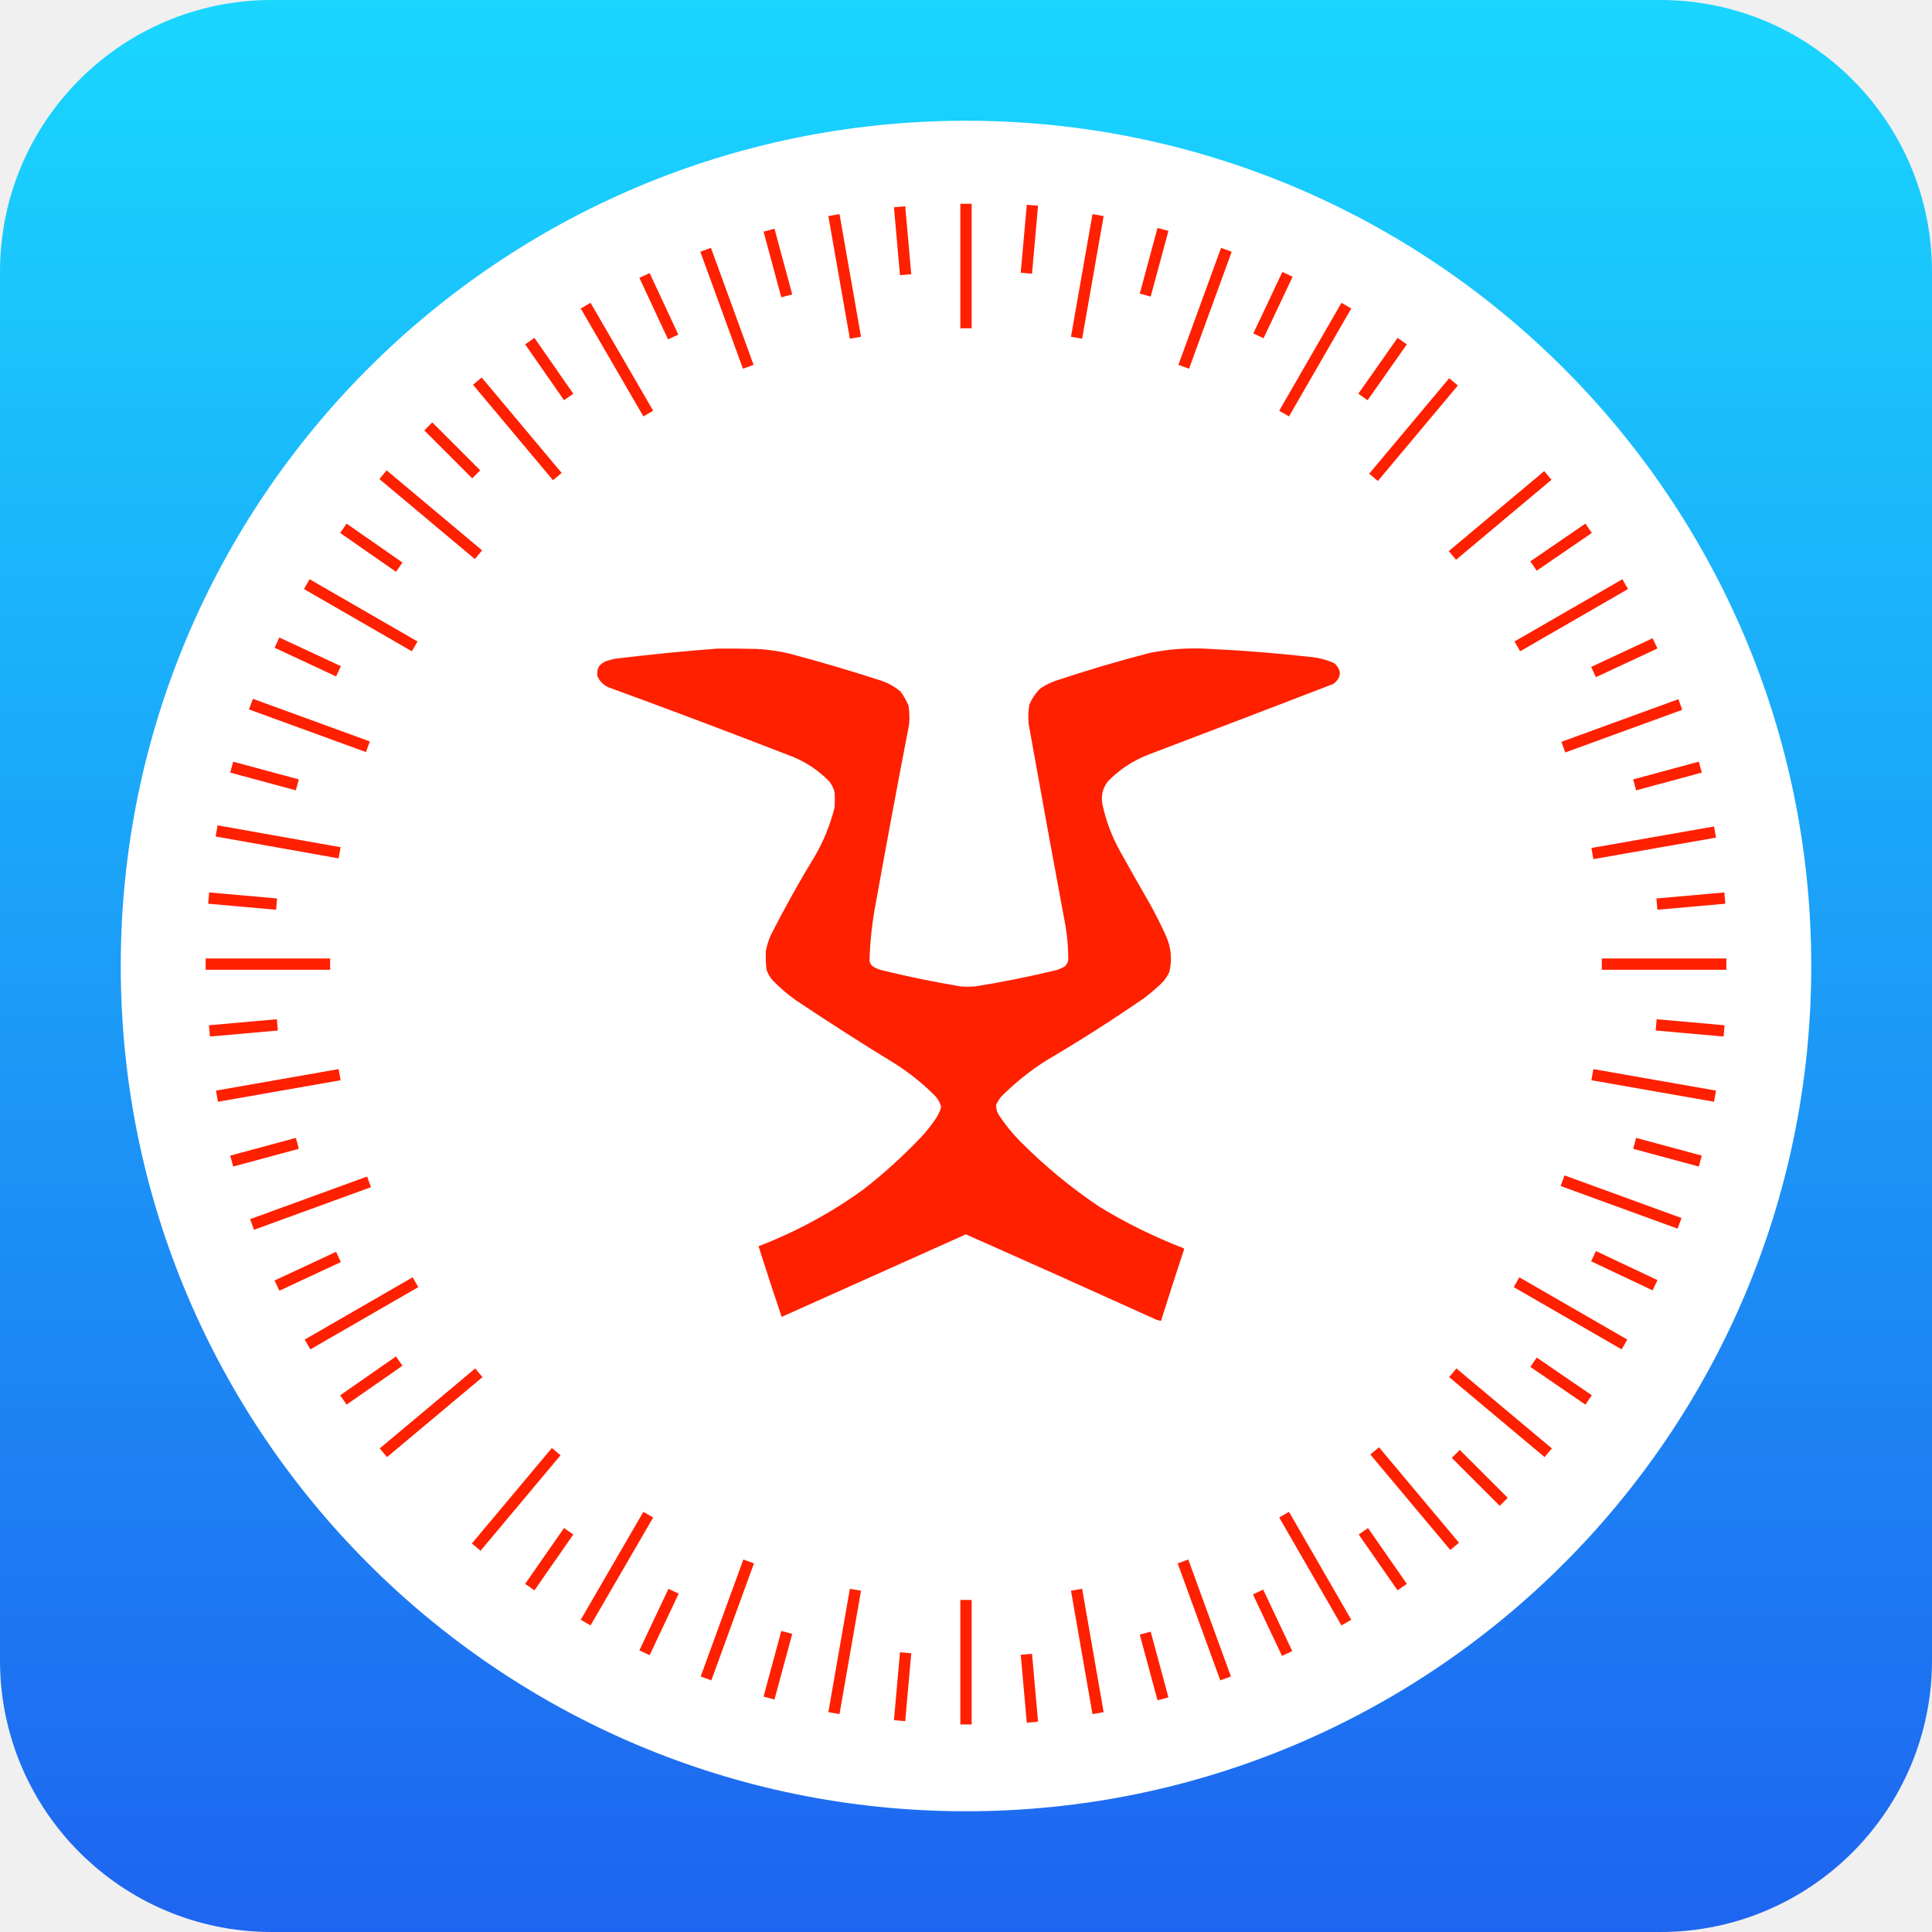
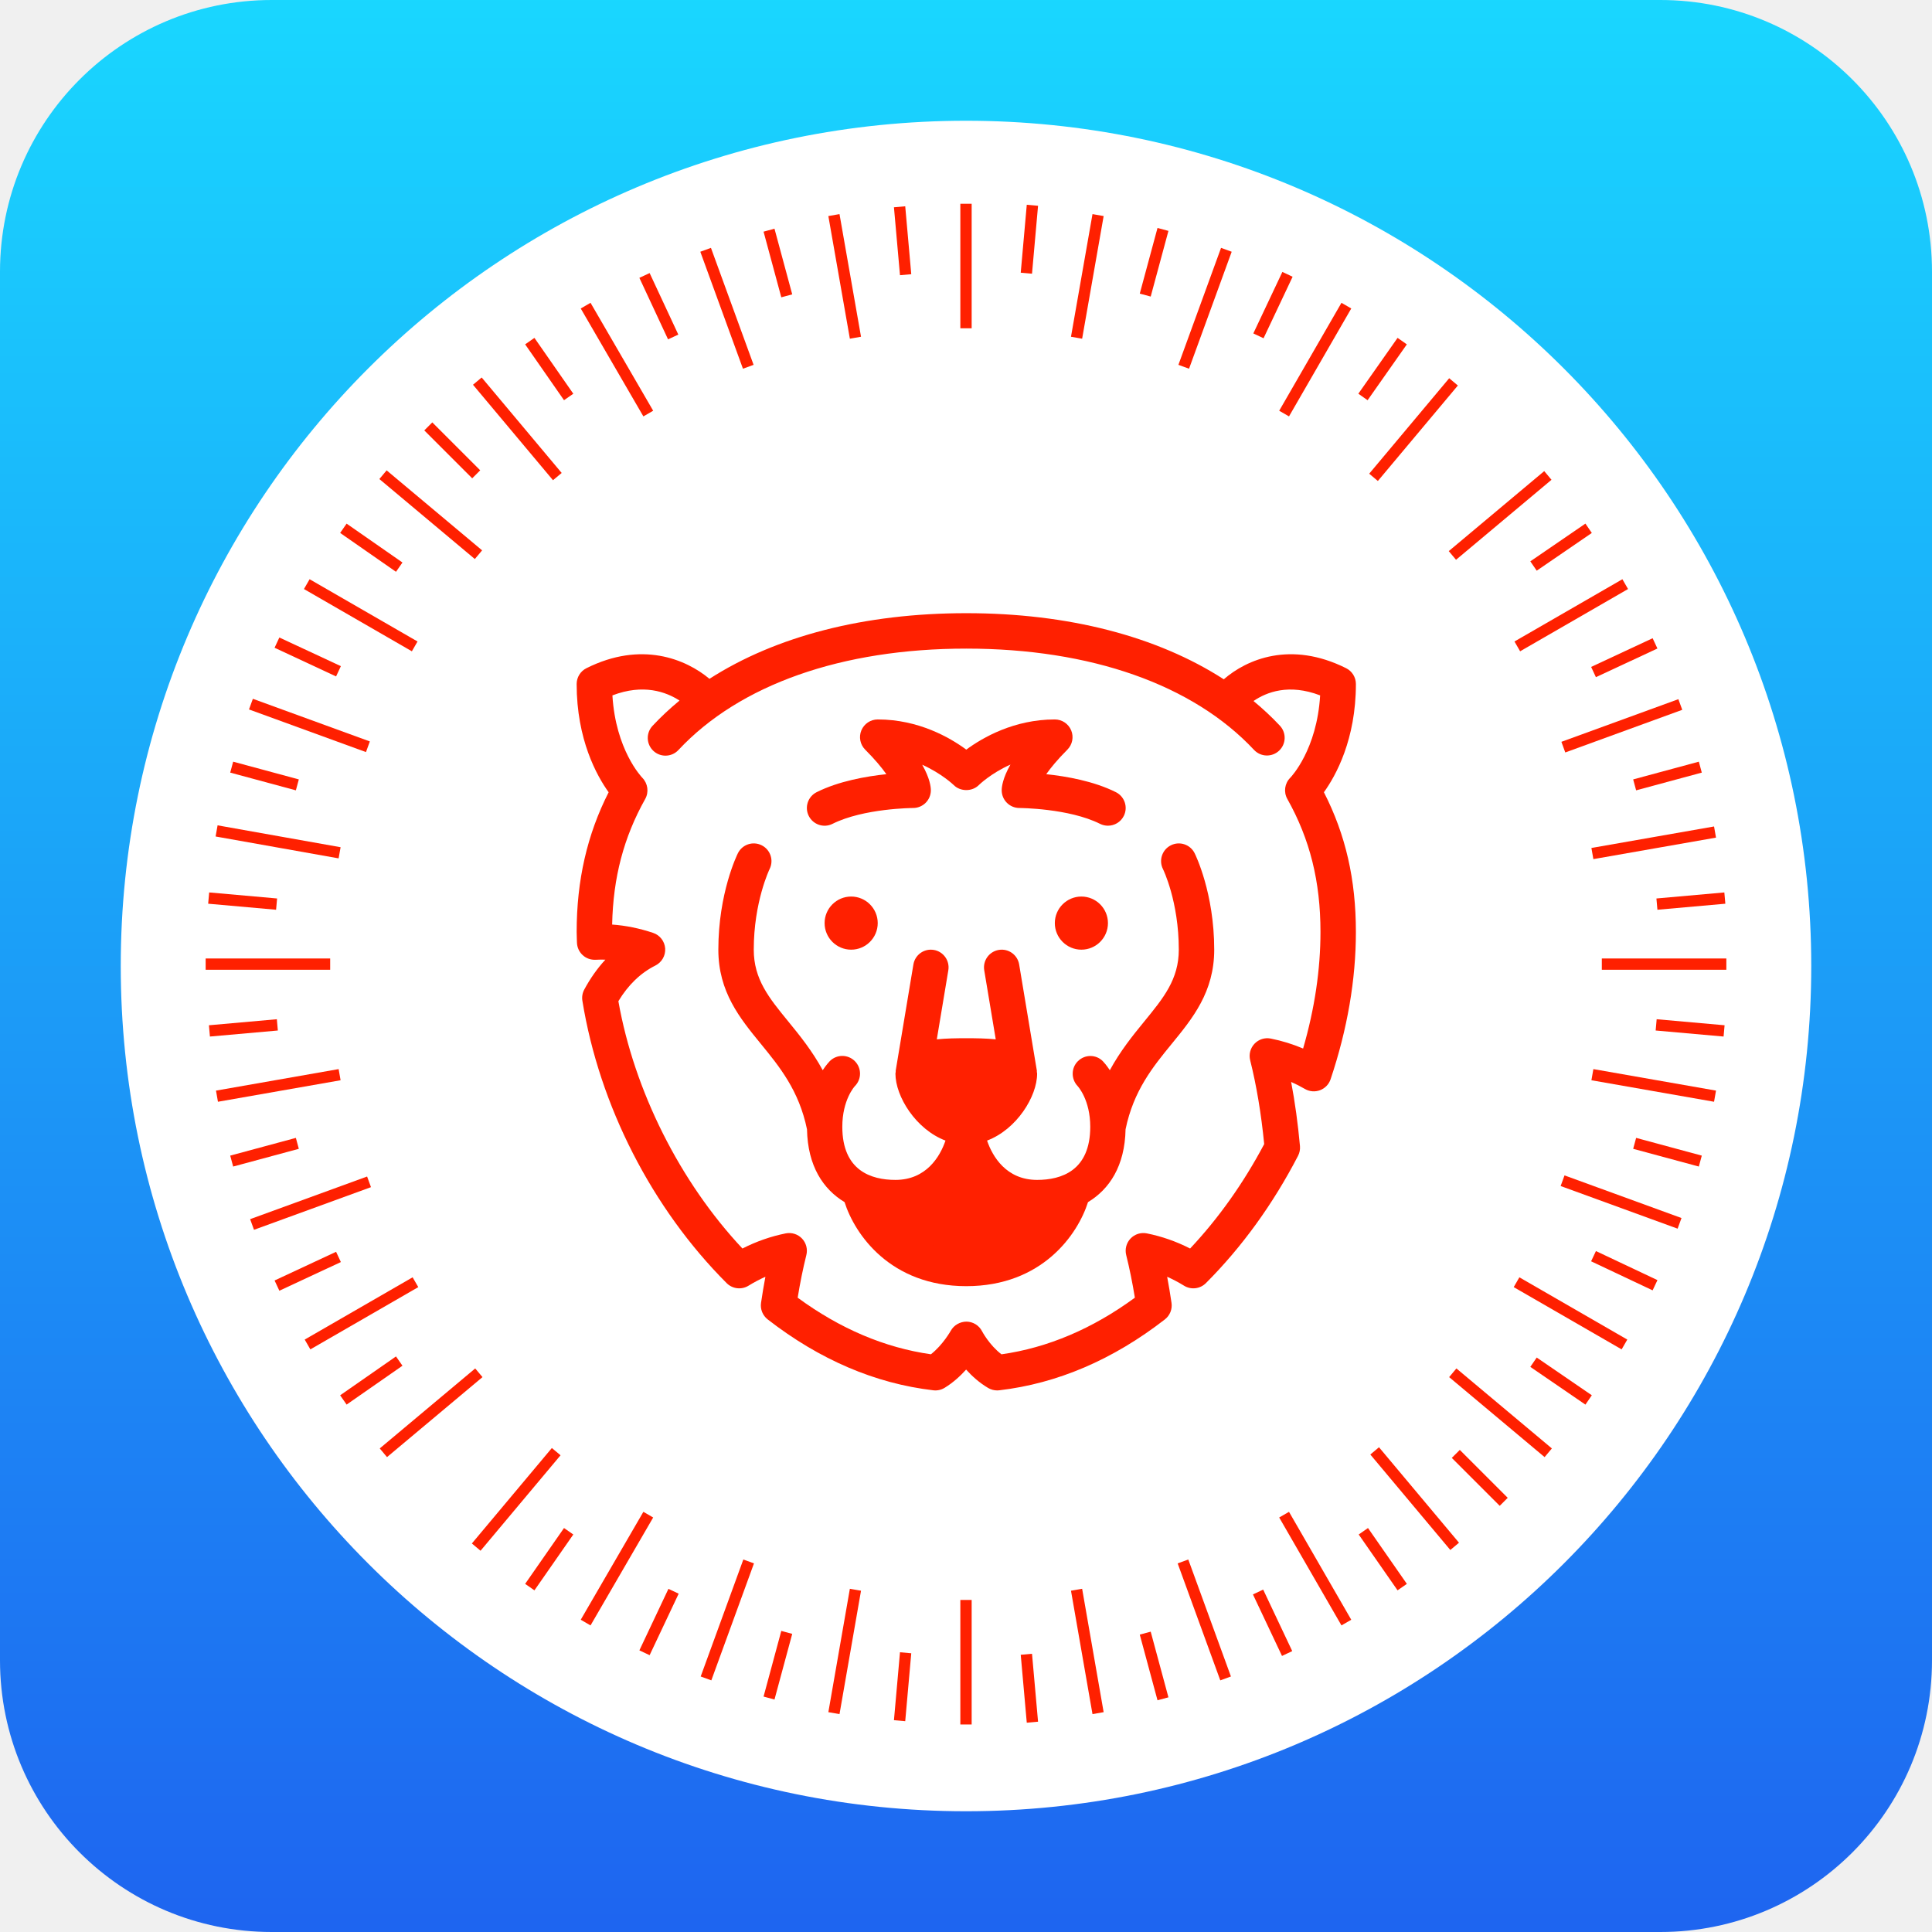
<svg xmlns="http://www.w3.org/2000/svg" viewBox="0 0 5120 5120">
  <defs>
    <linearGradient id="a" x2="0" y2="100%">
      <stop offset="0" stop-color="#19d7ff" />
      <stop offset="1" stop-color="#1e64f0" />
    </linearGradient>
  </defs>
  <rect width="5120" height="5120" fill="url(#a)" rx="720" ry="720" />
  <circle cx="2560" cy="2560" r="2240" fill="white" rx="320" ry="320" />
  <path stroke="#ff2000" stroke-width="30" d="     M2560 540v330m0 3370v330     m350-4e3-57 325m-586 3318-57 327     M3250 662l-113 310M1984 4138l-113 310     m339-3878 57 325m586 3318 57 327     M1870 662l113 310m1152 3166 113 310     M1552 810l166 286m1685 2918 165 286     M1265 1010l212 253m2166 2582 212 253     M1015 1258l253 212m2582 2168 253 212     M813 1548l286 165m2920 1685 286 165     M665 1866l310 113m3166 1150 310 113     M574 2202l326 58m3320 588 325 57     M545 2555h330m3370 0h330     M575 2905l325-57m3320-586 325-57     M668 3245l310-113m3165-1152 310-113     M815 3563l286-165m2920-1685 286-165     M1016 3850l253-212m2580-2166 253-212     M1262 41e2l212-253m2166-2582 212-253     M1552 43e2l166-286m1685-2918 165-286     M2384 548l16 180m320 3656 16 180     M2038 610l47 174m950 3544 47 174     M1708 730l76 163m1550 3326 77 163     M1404 904l103 148m2106 3006 103 148     M1135 1130l127 127m2596 2596 127 127     M910 14e2l148 103m3006 2107 146 1e2     M734 1703l163 76m3326 1550 163 77     M614 2033l174 47m3544 950 174 47     M553 2380l180 16m3656 320 180 16m-4014 0 180-16m3656-320 180-16     M614 3077l174-47m3544-950 174-47     M734 3407l163-76m3326-1550 163-76     M910 3710l148-103m3006-2107 146-1e2     M1404 4206l103-148m2105-3006 104-148     M1708 4380l77-163M3335 890l77-163     M2038 45e2l47-174m950-3544 47-174m-698 3952 16-180m320-3656 16-180   " />
-   <g transform="translate(1396,1557) scale(1.75)">
-     <path fill="#ff2000" d="M 288.5,92.5 C 308.503,92.333 328.503,92.5 348.5,93C 365.031,93.922 381.365,96.255 397.5,100C 443.178,112.114 488.511,125.448 533.5,140C 545.593,143.628 556.426,149.461 566,157.5C 570.773,164.044 574.773,171.044 578,178.5C 579.526,188.115 579.859,197.781 579,207.5C 561.686,296.718 545.019,386.051 529,475.5C 523.174,505.271 519.84,535.271 519,565.5C 519.737,569.047 521.57,571.88 524.5,574C 529.186,576.845 534.186,578.845 539.5,580C 578.197,589.406 617.197,597.406 656.5,604C 664.167,604.667 671.833,604.667 679.5,604C 721.174,597.332 762.507,588.999 803.5,579C 807.286,577.607 810.952,575.941 814.5,574C 817.231,571.374 819.064,568.207 820,564.5C 820.12,547.415 818.787,530.415 816,513.5C 796.95,411.25 778.284,308.917 760,206.5C 759.109,196.772 759.443,187.106 761,177.5C 764.933,168.241 770.433,160.075 777.5,153C 784.942,147.946 792.942,143.946 801.5,141C 848.409,125.361 895.743,111.361 943.5,99C 973.863,92.898 1004.53,90.898 1035.5,93C 1085.62,95.412 1135.62,99.412 1185.5,105C 1198.81,106.059 1211.47,109.392 1223.5,115C 1234.47,125.915 1233.81,136.248 1221.5,146C 1128.24,181.863 1034.91,217.53 941.5,253C 918.041,262.147 897.541,275.647 880,293.5C 871.855,304.166 869.189,316.166 872,329.5C 877.301,353.733 885.968,376.733 898,398.5C 913.414,426.329 929.08,453.996 945,481.5C 953.194,496.555 960.861,511.888 968,527.5C 975.875,545.295 977.542,563.629 973,582.5C 970.499,587.506 967.499,592.173 964,596.5C 954.757,605.747 944.924,614.247 934.5,622C 886.019,655.414 836.352,687.081 785.5,717C 760.59,732.908 737.756,751.408 717,772.5C 715,775.833 713,779.167 711,782.5C 710.409,789.069 712.076,795.069 716,800.5C 724.863,813.703 734.863,826.036 746,837.5C 783.294,875.151 823.794,908.651 867.5,938C 907.925,962.545 950.258,983.378 994.5,1000.5C 994.833,1001 995.167,1001.5 995.5,1002C 983.525,1038.09 971.858,1074.26 960.5,1110.5C 956.675,1109.93 953.009,1108.76 949.5,1107C 854.834,1064.11 760.001,1021.61 665,979.5C 571.983,1021.17 478.983,1062.84 386,1104.5C 373.897,1068.86 362.23,1033.19 351,997.5C 408.178,975.504 461.345,946.671 510.5,911C 541.128,887.05 569.961,860.883 597,832.5C 605.389,823.379 613.055,813.713 620,803.5C 623.372,798.218 625.872,792.552 627.5,786.5C 625.824,779.993 622.657,774.326 618,769.5C 599.566,751.055 579.399,734.888 557.5,721C 506.822,689.998 456.822,657.998 407.5,625C 394.783,615.956 382.949,605.789 372,594.5C 367.973,589.783 364.973,584.449 363,578.5C 362,569.179 361.667,559.845 362,550.5C 363.659,541.857 366.325,533.524 370,525.5C 390.812,484.531 413.146,444.531 437,405.5C 450.014,382.812 459.68,358.812 466,333.5C 466.667,325.5 466.667,317.5 466,309.5C 464.388,303.609 461.721,298.275 458,293.5C 442.634,277.816 424.801,265.649 404.5,257C 311.222,220.684 217.555,185.351 123.5,151C 116,147.5 110.5,142 107,134.5C 105.325,122.688 110.158,114.855 121.5,111C 125.167,110 128.833,109 132.5,108C 184.532,101.611 236.532,96.444 288.5,92.5 Z" />
+   <g transform="translate(965,1625) scale(5.5)" fill="#ff2000">
+     <g>
+       <path d="M477.867,34.133c0-3.234-1.826-6.187-4.719-7.629c-26.701-13.346-47.855-4.284-58.94,5.35           C382.131,11.162,339.345,0,290.133,0c-49.05,0-91.708,11.068-123.742,31.625c-11.392-9.523-32.794-18.372-59.273-5.12           c-2.893,1.442-4.719,4.395-4.719,7.629c0,26.718,9.66,44.143,15.411,52.156C107.452,106.658,102.4,128.742,102.4,153.6           c0,1.126,0.043,2.27,0.085,3.413l0.06,1.681c0.06,2.313,1.05,4.497,2.748,6.059c1.698,1.57,3.883,2.338,6.263,2.244           c1.553-0.085,3.106-0.102,4.685-0.051c-3.831,4.139-7.228,8.934-10.163,14.379c-0.896,1.647-1.22,3.558-0.922,5.41           c8.166,50.441,33.502,100.036,69.53,136.081c2.79,2.79,7.151,3.302,10.505,1.237c2.697-1.655,5.402-3.089,8.149-4.309           c-0.768,4.07-1.468,8.269-2.099,12.57c-0.444,3.046,0.785,6.093,3.217,7.979c24.969,19.396,51.823,30.891,79.795,34.15           c1.911,0.222,3.806-0.196,5.436-1.186c4.122-2.517,7.603-5.726,10.368-8.798c2.79,3.106,6.34,6.34,10.641,8.875           c1.323,0.768,2.816,1.169,4.326,1.169c0.333,0,0.657-0.017,0.99-0.06c27.972-3.26,54.827-14.754,79.804-34.15           c2.432-1.886,3.652-4.932,3.208-7.979c-0.631-4.301-1.331-8.508-2.099-12.57c2.748,1.22,5.453,2.645,8.141,4.301           c3.371,2.074,7.714,1.562,10.513-1.229c17.382-17.399,32.324-38.042,44.407-61.346c0.751-1.451,1.075-3.081,0.93-4.71           c-0.99-10.829-2.406-21.163-4.25-30.891c2.253,0.99,4.463,2.116,6.63,3.379c2.21,1.28,4.89,1.502,7.296,0.597           c2.398-0.905,4.267-2.833,5.077-5.274c8.09-24.115,12.194-48,12.194-70.972c0-25.25-4.915-46.805-15.411-67.32           C468.215,78.268,477.867,60.843,477.867,34.133z M452.429,209.766c-5.043-2.133-10.249-3.738-15.556-4.796           c-2.876-0.589-5.837,0.358-7.851,2.475c-2.014,2.116-2.807,5.12-2.099,7.962c3.055,12.203,5.325,25.796,6.758,40.405           c-9.992,18.833-21.973,35.721-35.695,50.313c-6.69-3.413-13.679-5.862-20.847-7.287c-2.867-0.58-5.828,0.358-7.851,2.475           c-2.014,2.116-2.807,5.12-2.099,7.962c1.587,6.366,2.995,13.252,4.181,20.54c-20.395,14.959-41.984,24.124-64.273,27.29           c-5.854-4.437-9.335-11.059-9.353-11.102c-1.434-2.816-4.318-4.599-7.475-4.651c-3.081,0-6.101,1.647-7.62,4.429           c-0.043,0.068-3.789,6.784-9.557,11.307c-22.264-3.166-43.827-12.331-64.196-27.273c1.186-7.279,2.586-14.165,4.181-20.54           c0.708-2.842-0.085-5.845-2.099-7.962s-4.984-3.046-7.851-2.475c-7.168,1.434-14.157,3.874-20.847,7.287           c-30.071-32.051-52.13-75.947-59.776-119.168c4.736-7.859,10.726-13.636,17.843-17.186c3.089-1.553,4.941-4.796,4.702-8.243           c-0.247-3.439-2.543-6.4-5.82-7.492c-6.63-2.21-13.235-3.55-19.729-4.002c0.486-22.733,5.581-42.052,15.94-60.527           c1.843-3.294,1.263-7.45-1.365-10.163c-0.555-0.572-12.885-13.602-14.447-39.731c14.865-5.692,25.813-1.741,32.333,2.492           c-4.642,3.823-8.986,7.876-13.005,12.186c-3.217,3.447-3.029,8.841,0.418,12.058c1.638,1.536,3.729,2.295,5.82,2.295           c2.278,0,4.557-0.905,6.238-2.705c29.44-31.514,78.694-48.87,138.701-48.87c59.947,0,109.193,17.331,138.65,48.802           c3.217,3.439,8.61,3.618,12.058,0.401c3.439-3.217,3.618-8.619,0.401-12.058c-3.934-4.198-8.183-8.158-12.706-11.895           c6.263-4.292,17.058-8.482,32.102-2.705c-1.562,26.129-13.884,39.159-14.404,39.689c-2.705,2.705-3.277,6.878-1.408,10.214           C455.723,108.911,460.8,129.28,460.8,153.6C460.8,171.767,457.984,190.618,452.429,209.766z" />
+       <path d="M221.867,149.333c0,7.057,5.743,12.8,12.8,12.8c7.057,0,12.8-5.743,12.8-12.8c0-7.057-5.743-12.8-12.8-12.8           C227.61,136.533,221.867,142.276,221.867,149.333z" />
+       <path d="M225.681,101.504c15.019-7.509,38.622-7.637,38.861-7.637c4.702-0.009,8.525-3.823,8.525-8.533           c0-1.604-0.452-5.726-4.164-12.305c9.412,4.215,15.121,9.728,15.198,9.805c3.2,3.2,8.866,3.2,12.066,0           c0.094-0.085,5.751-5.658,15.241-9.882c-3.746,6.622-4.207,10.769-4.207,12.382c0,4.71,3.823,8.525,8.525,8.533           c0.239,0,23.842,0.128,38.861,7.637c1.22,0.606,2.526,0.896,3.806,0.896c3.132,0,6.144-1.724,7.646-4.719           c2.108-4.216,0.393-9.336-3.823-11.443c-10.65-5.333-23.919-7.646-33.553-8.661c2.176-3.089,5.402-7.031,10.172-11.81           c2.441-2.441,3.174-6.11,1.852-9.301c-1.323-3.183-4.437-5.265-7.885-5.265c-19.644,0-34.782,8.73-42.667,14.541           C282.249,59.93,267.11,51.2,247.467,51.2c-3.447,0-6.562,2.082-7.885,5.265c-1.323,3.191-0.589,6.861,1.852,9.301           c4.796,4.796,8.021,8.738,10.197,11.81c-9.643,1.015-22.929,3.328-33.579,8.661c-4.215,2.108-5.931,7.228-3.823,11.443           C216.346,101.897,221.457,103.629,225.681,101.504z" />
+       <path d="M388.719,111.838c-4.215,2.108-5.931,7.228-3.823,11.443c0.085,0.154,7.637,15.539,7.637,38.852           c0,14.259-7.33,23.219-16.614,34.569c-5.606,6.844-11.588,14.268-16.614,23.509c-1.638-2.475-3.029-4.002-3.405-4.378           c-3.285-3.285-8.567-3.285-11.913-0.043c-3.354,3.234-3.43,8.61-0.247,12.015c0.247,0.265,6.127,6.699,6.127,19.661           c0,21.154-13.918,25.6-25.6,25.6c-14.822,0-21.495-11.238-24.115-18.944c14.268-5.385,24.115-21.257,24.115-32.256           c0-0.341-0.119-0.572-0.137-0.896c-0.017-0.171,0.051-0.333,0.017-0.512l-8.533-51.2c-0.777-4.634-5.129-7.782-9.822-7.006           c-4.642,0.777-7.782,5.171-7.006,9.822l5.547,33.263c-4.668-0.478-9.583-0.538-14.199-0.538c-4.608,0-9.532,0.06-14.199,0.538           l5.547-33.263c0.777-4.651-2.364-9.045-7.006-9.822c-4.693-0.777-9.045,2.372-9.822,7.006l-8.533,51.2           c-0.034,0.179,0.034,0.341,0.017,0.512c-0.017,0.324-0.137,0.555-0.137,0.896c0,10.999,9.847,26.871,24.115,32.256           c-2.62,7.706-9.293,18.944-24.115,18.944c-11.682,0-25.6-4.446-25.6-25.6c0-12.962,5.88-19.396,6.033-19.567           c3.337-3.337,3.337-8.73,0-12.066s-8.73-3.337-12.066,0c-0.375,0.375-1.766,1.903-3.405,4.378           c-5.026-9.242-11.008-16.666-16.614-23.509c-9.284-11.349-16.614-20.309-16.614-34.569c0-23.049,7.569-38.724,7.646-38.878           c2.091-4.207,0.375-9.318-3.831-11.418c-4.233-2.116-9.344-0.401-11.452,3.814c-0.384,0.768-9.429,19.183-9.429,46.481           c0,20.361,10.411,33.075,20.471,45.372c9.054,11.068,18.398,22.519,22.246,41.182c0.341,17.783,7.851,28.902,18.099,35.089           c4.941,15.582,22.101,40.491,58.65,40.491c36.548,0,53.709-24.909,58.65-40.491c10.249-6.187,17.758-17.306,18.099-35.089           c3.849-18.662,13.193-30.114,22.246-41.182c10.061-12.297,20.471-25.011,20.471-45.372c0-27.298-9.054-45.713-9.438-46.481           C398.063,111.437,392.934,109.722,388.719,111.838z" />
+       <path d="M273.161,222.882c3.226-1.015,11.375-1.015,16.973-1.015c5.598,0,13.756,0,16.981,1.015           c-0.905,5.675-8.687,16.051-16.981,16.051C281.856,238.933,274.074,228.582,273.161,222.882z" />
+       <path d="M290.133,307.2c-19.413,0-30.362-8.943-36.343-17.143c0.742,0.034,1.476,0.077,2.21,0.077           c16.145,0,27.281-8.311,34.133-18.21c6.852,9.899,17.988,18.21,34.133,18.21c0.785,0,1.57-0.051,2.355-0.085           C320.717,298.249,309.786,307.2,290.133,307.2z" />
+       <path d="M345.6,136.533c-7.057,0-12.8,5.743-12.8,12.8c0,7.057,5.743,12.8,12.8,12.8s12.8-5.743,12.8-12.8           C358.4,142.276,352.657,136.533,345.6,136.533z" />
+     </g>
  </g>
</svg>
